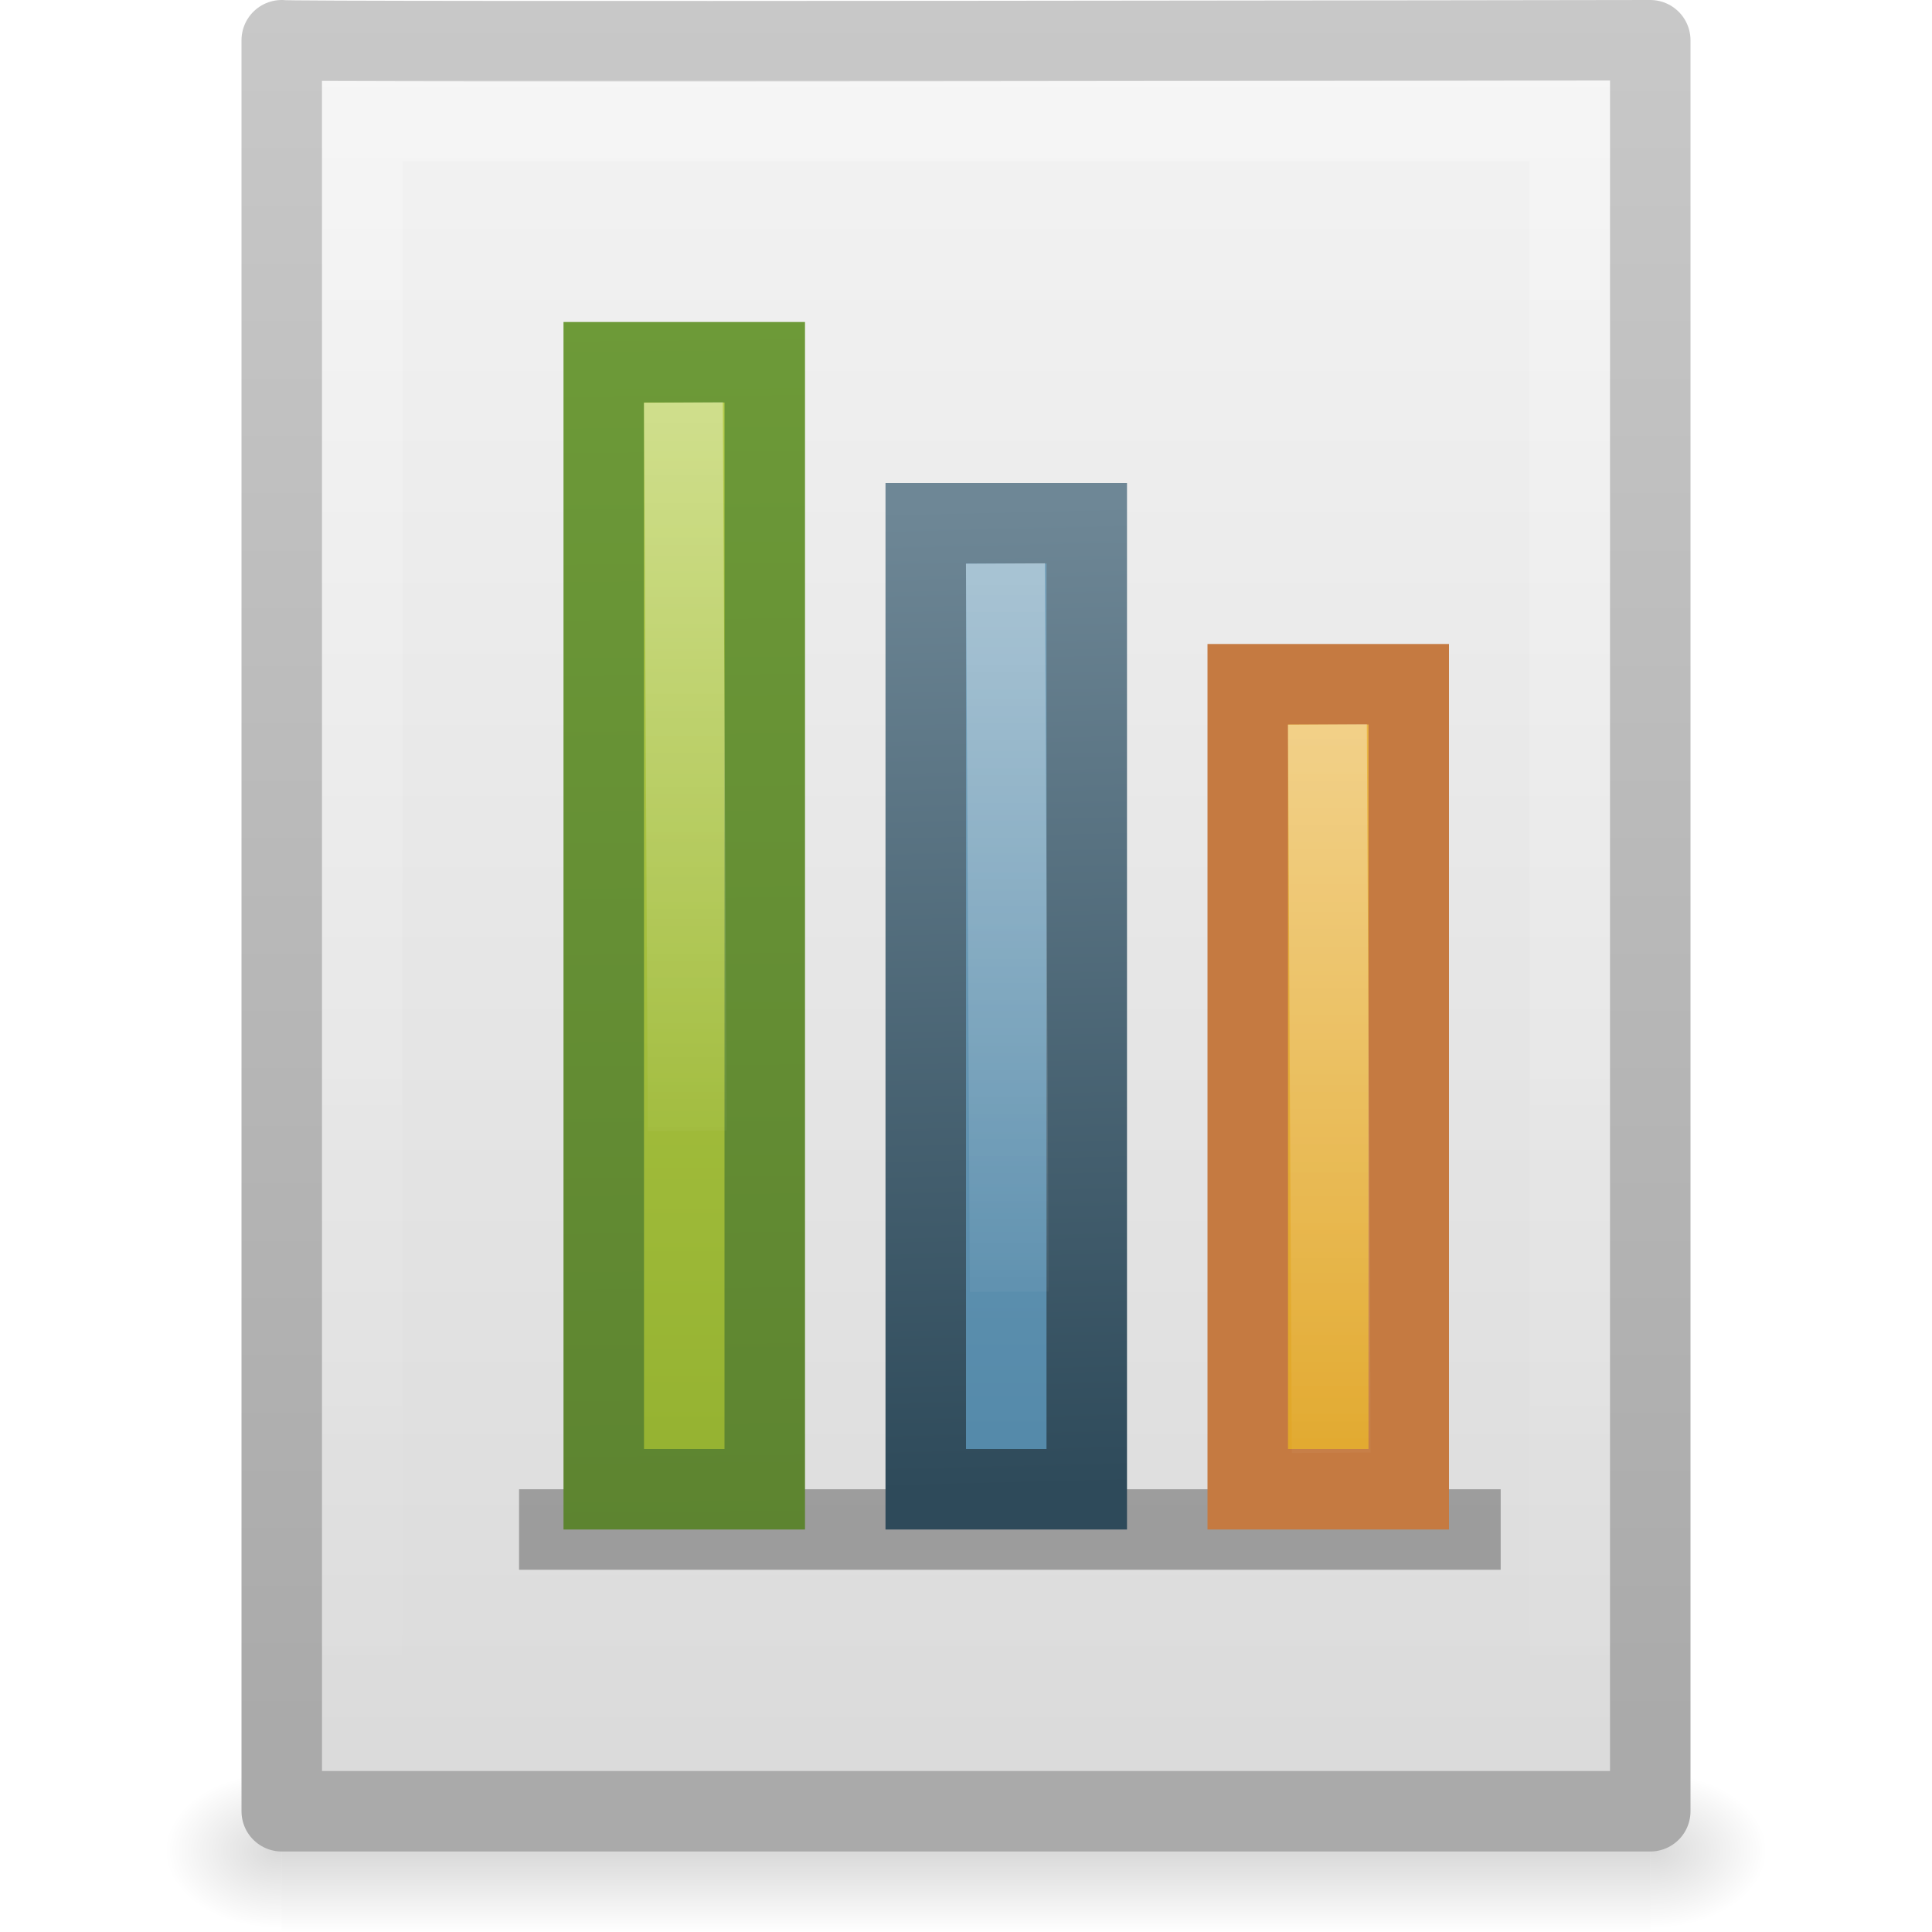
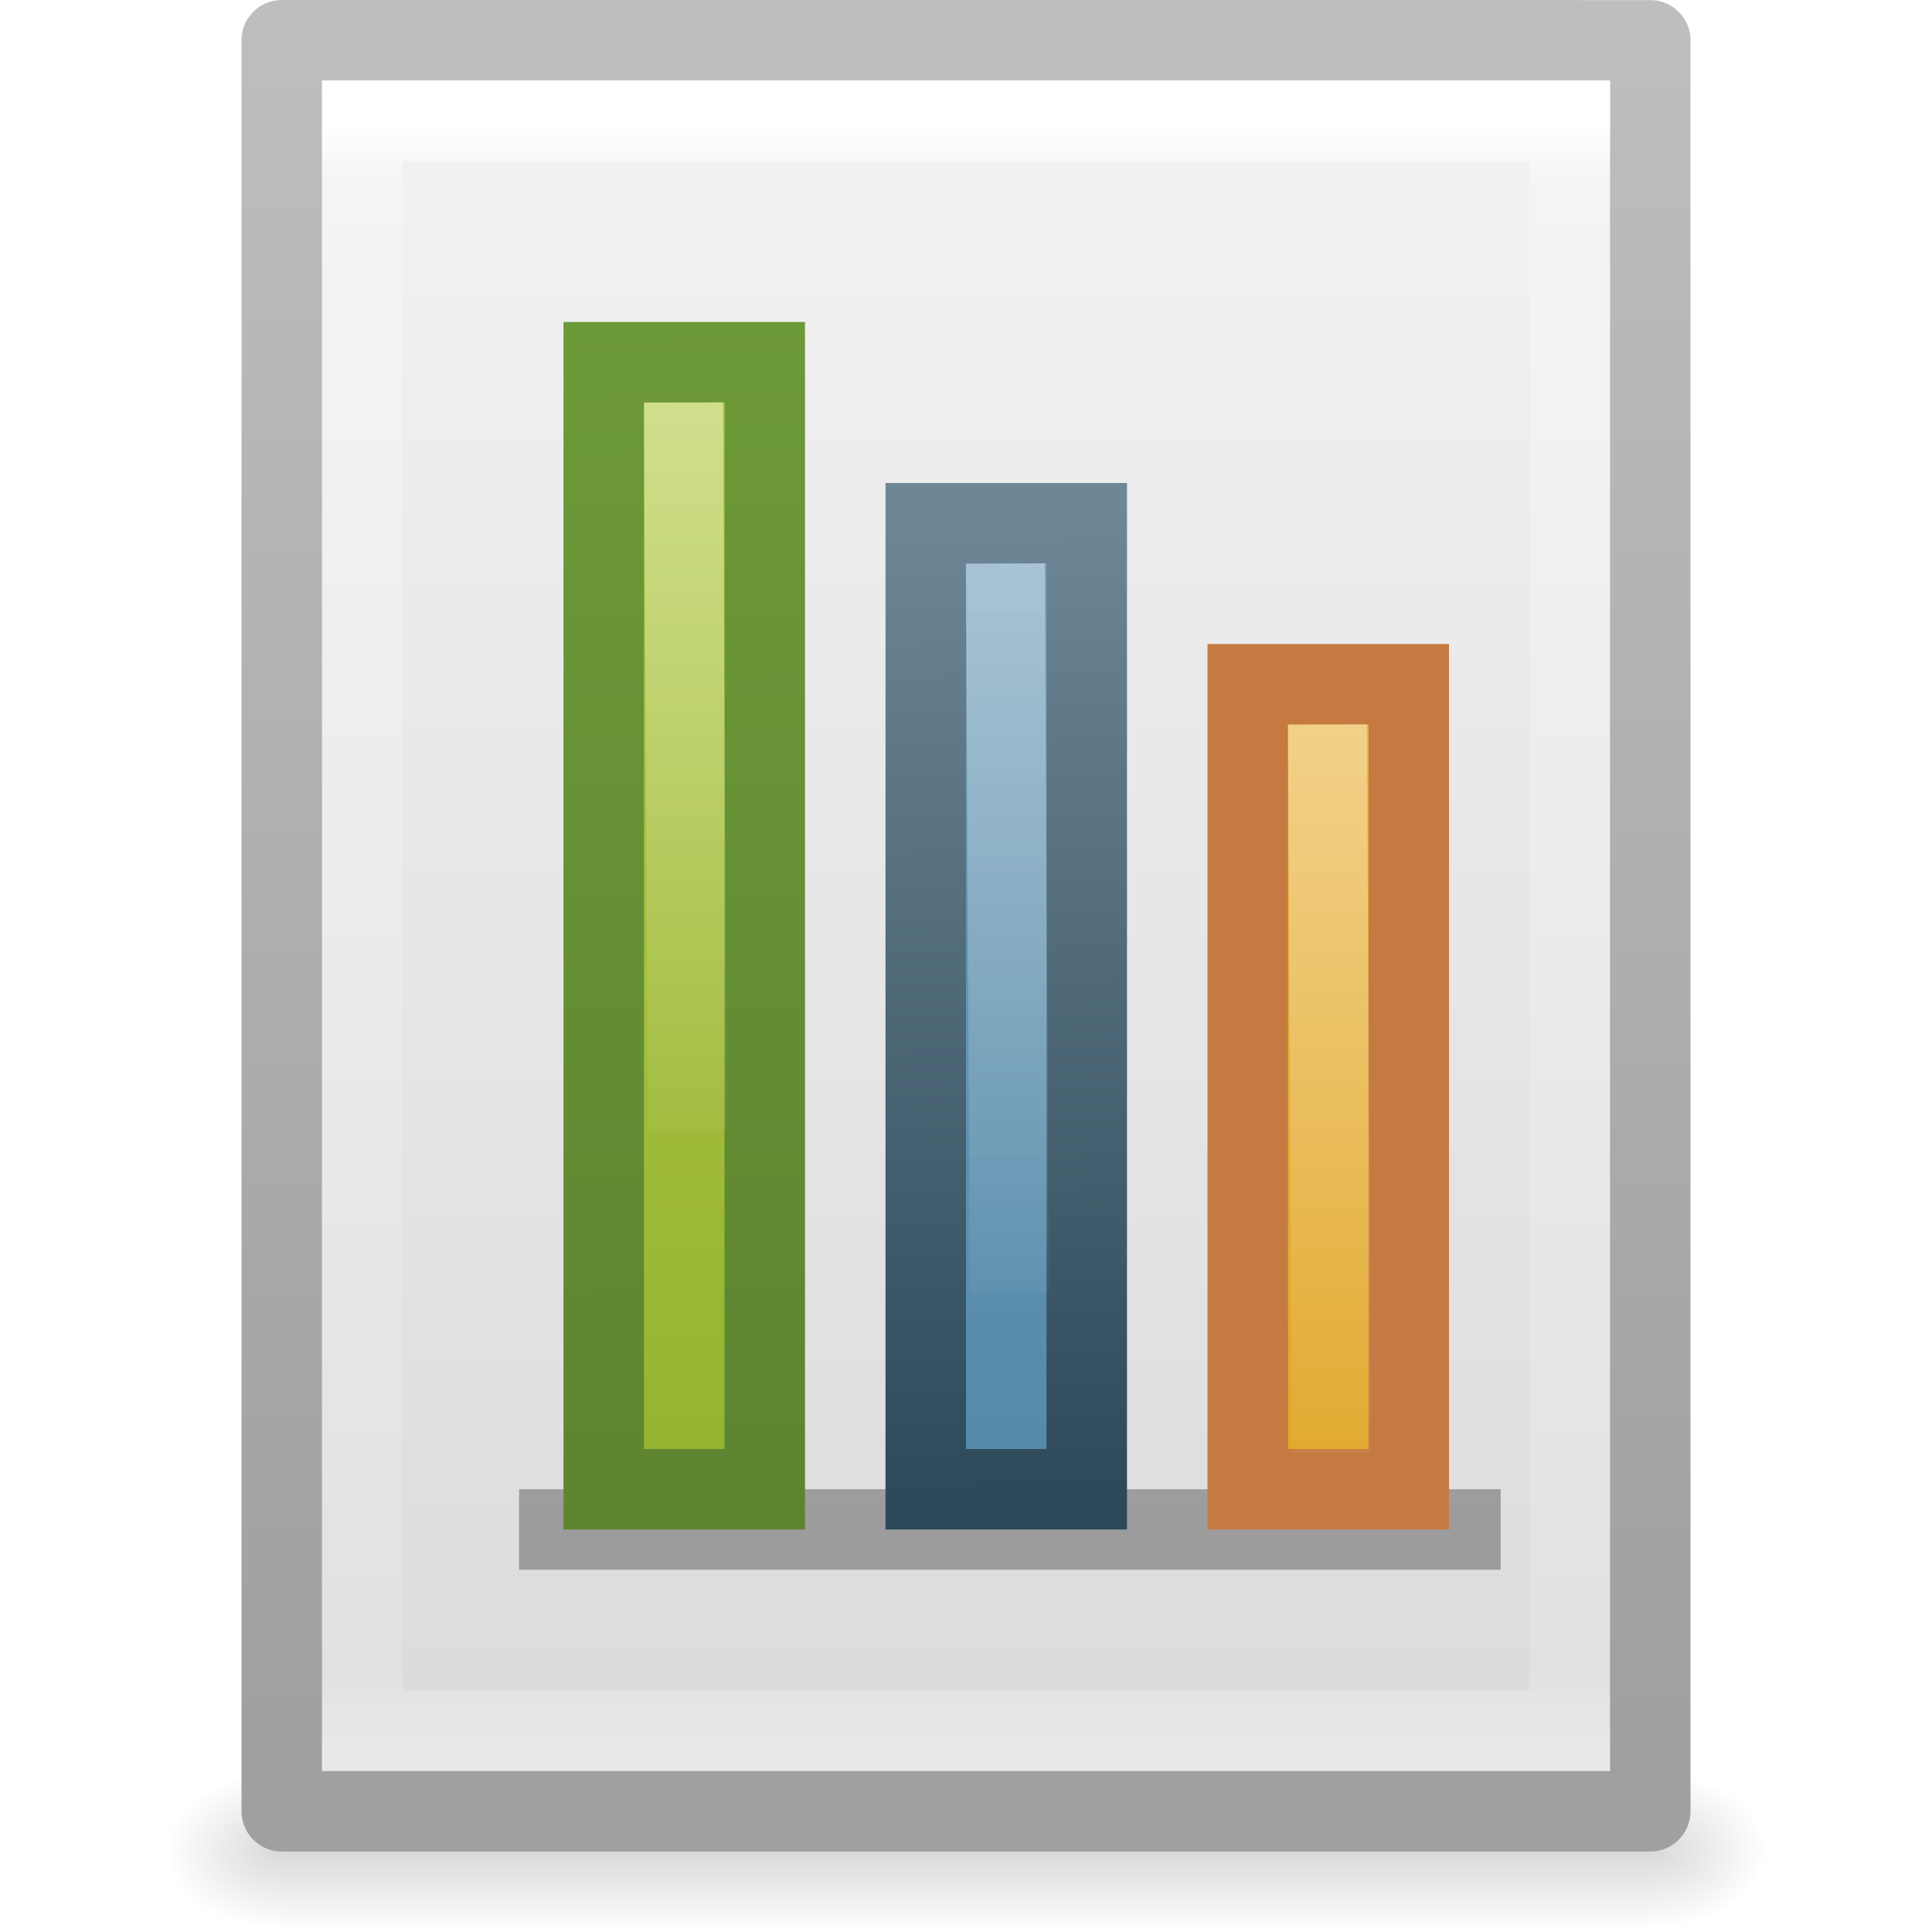
<svg xmlns="http://www.w3.org/2000/svg" xmlns:xlink="http://www.w3.org/1999/xlink" version="1.0" width="24" height="24" id="svg3396">
  <defs id="defs3398">
    <linearGradient id="linearGradient5048">
      <stop id="stop5050" style="stop-color:#000000;stop-opacity:0" offset="0" />
      <stop id="stop5056" style="stop-color:#000000;stop-opacity:1" offset="0.5" />
      <stop id="stop5052" style="stop-color:#000000;stop-opacity:0" offset="1" />
    </linearGradient>
    <linearGradient x1="302.857" y1="366.648" x2="302.857" y2="609.505" id="linearGradient2620" xlink:href="#linearGradient5048" gradientUnits="userSpaceOnUse" gradientTransform="matrix(0.0352071,0,0,0.00823529,-0.724852,18.98055)" />
    <radialGradient cx="605.714" cy="486.648" r="117.143" fx="605.714" fy="486.648" id="radialGradient2617" xlink:href="#linearGradient5060" gradientUnits="userSpaceOnUse" gradientTransform="matrix(-0.01204859,0,0,0.00823529,10.76121,18.98057)" />
    <linearGradient id="linearGradient5060">
      <stop id="stop5062" style="stop-color:#000000;stop-opacity:1" offset="0" />
      <stop id="stop5064" style="stop-color:#000000;stop-opacity:0" offset="1" />
    </linearGradient>
    <radialGradient cx="605.714" cy="486.648" r="117.143" fx="605.714" fy="486.648" id="radialGradient2614" xlink:href="#linearGradient5060" gradientUnits="userSpaceOnUse" gradientTransform="matrix(0.01204859,0,0,0.00823529,13.23879,18.98057)" />
    <linearGradient x1="-51.786" y1="50.786" x2="-51.786" y2="2.906" id="linearGradient2610" xlink:href="#linearGradient3104" gradientUnits="userSpaceOnUse" gradientTransform="matrix(0.3922135,0,0,0.4473607,29.19929,-1.2387)" />
    <linearGradient id="linearGradient3600">
      <stop id="stop3602" style="stop-color:#f4f4f4;stop-opacity:1" offset="0" />
      <stop id="stop3604" style="stop-color:#dbdbdb;stop-opacity:1" offset="1" />
    </linearGradient>
    <linearGradient x1="25.132" y1="0.985" x2="25.132" y2="47.013" id="linearGradient2608" xlink:href="#linearGradient3600" gradientUnits="userSpaceOnUse" gradientTransform="matrix(0.4857154,0,0,0.4780255,0.3428305,-0.7059501)" />
    <linearGradient id="linearGradient3211">
      <stop id="stop3213" style="stop-color:#ffffff;stop-opacity:1" offset="0" />
      <stop id="stop3215" style="stop-color:#ffffff;stop-opacity:0" offset="1" />
    </linearGradient>
    <linearGradient x1="24" y1="1.425" x2="24" y2="46.017" id="linearGradient2604" xlink:href="#linearGradient3211" gradientUnits="userSpaceOnUse" gradientTransform="matrix(0.4545444,0,0,0.4651153,1.090934,0.3372293)" />
    <linearGradient id="linearGradient3104">
      <stop id="stop3106" style="stop-color:#aaaaaa;stop-opacity:1" offset="0" />
      <stop id="stop3108" style="stop-color:#c8c8c8;stop-opacity:1" offset="1" />
    </linearGradient>
    <linearGradient id="linearGradient8589">
      <stop id="stop8591" style="stop-color:#fefefe;stop-opacity:1" offset="0" />
      <stop id="stop8593" style="stop-color:#cbcbcb;stop-opacity:1" offset="1" />
    </linearGradient>
    <linearGradient x1="32.892" y1="8.059" x2="36.358" y2="5.457" id="linearGradient2597" xlink:href="#linearGradient8589" gradientUnits="userSpaceOnUse" gradientTransform="matrix(0.4778466,0,0,0.5524833,0.3722548,-0.0761283)" />
    <linearGradient id="linearGradient3972">
      <stop id="stop3974" style="stop-color:#ffffff;stop-opacity:1" offset="0" />
      <stop id="stop3976" style="stop-color:#ffffff;stop-opacity:0" offset="1" />
    </linearGradient>
    <linearGradient id="linearGradient4168">
      <stop id="stop4170" style="stop-color:#f8cd70;stop-opacity:1" offset="0" />
      <stop id="stop4172" style="stop-color:#d99a11;stop-opacity:1" offset="1" />
    </linearGradient>
    <linearGradient id="linearGradient3993">
      <stop id="stop3995" style="stop-color:#a3c0d0;stop-opacity:1" offset="0" />
      <stop id="stop4001" style="stop-color:#427da1;stop-opacity:1" offset="1" />
    </linearGradient>
    <linearGradient id="linearGradient2490">
      <stop id="stop2492" style="stop-color:#2e4a5a;stop-opacity:1" offset="0" />
      <stop id="stop2494" style="stop-color:#6e8796;stop-opacity:1" offset="1" />
    </linearGradient>
    <linearGradient id="linearGradient2264">
      <stop id="stop2266" style="stop-color:#d7e866;stop-opacity:1" offset="0" />
      <stop id="stop2268" style="stop-color:#8cab2a;stop-opacity:1" offset="1" />
    </linearGradient>
    <linearGradient id="linearGradient3926">
      <stop id="stop3928" style="stop-color:#5d8430;stop-opacity:1" offset="0" />
      <stop id="stop3930" style="stop-color:#6d9a38;stop-opacity:1" offset="1" />
    </linearGradient>
    <linearGradient x1="34" y1="13.682" x2="34" y2="44.866" id="linearGradient3683" xlink:href="#linearGradient2264" gradientUnits="userSpaceOnUse" gradientTransform="matrix(0.7783924,0,0,1.009464,-17.85454,-22.29812)" />
    <linearGradient x1="34.644" y1="26" x2="34.644" y2="38.031" id="linearGradient3685" xlink:href="#linearGradient3972" gradientUnits="userSpaceOnUse" gradientTransform="matrix(0.6008874,0,0,0.911895,-11.05573,-18.67246)" />
    <linearGradient x1="34" y1="13.682" x2="34" y2="44.866" id="linearGradient3691" xlink:href="#linearGradient3993" gradientUnits="userSpaceOnUse" gradientTransform="matrix(0.7783924,0,0,1.009464,-13.85454,-20.29812)" />
    <linearGradient x1="34.644" y1="26" x2="34.644" y2="38.031" id="linearGradient3693" xlink:href="#linearGradient3972" gradientUnits="userSpaceOnUse" gradientTransform="matrix(0.6008874,0,0,0.911895,-7.055733,-16.67246)" />
    <linearGradient x1="34" y1="13.682" x2="34" y2="44.866" id="linearGradient3699" xlink:href="#linearGradient4168" gradientUnits="userSpaceOnUse" gradientTransform="matrix(0.7783924,0,0,1.009464,-9.854537,-18.29812)" />
    <linearGradient x1="34.644" y1="26" x2="34.644" y2="38.031" id="linearGradient3701" xlink:href="#linearGradient3972" gradientUnits="userSpaceOnUse" gradientTransform="matrix(0.6008874,0,0,0.911895,-3.055733,-14.67246)" />
    <linearGradient x1="12.685" y1="19.507" x2="12.388" y2="7.273" id="linearGradient3709" xlink:href="#linearGradient2490" gradientUnits="userSpaceOnUse" />
    <linearGradient x1="7.905" y1="20.119" x2="7.755" y2="4.881" id="linearGradient3717" xlink:href="#linearGradient3926" gradientUnits="userSpaceOnUse" gradientTransform="translate(1,0)" />
    <linearGradient xlink:href="#linearGradient3972" id="linearGradient3049" gradientUnits="userSpaceOnUse" gradientTransform="matrix(0.6008874,0,0,0.911895,-3.055733,-15.67246)" x1="34.644" y1="26" x2="34.644" y2="38.031" />
    <linearGradient xlink:href="#linearGradient4168" id="linearGradient3052" gradientUnits="userSpaceOnUse" gradientTransform="matrix(0.7783924,0,0,1.009464,-9.854537,-19.29812)" x1="34" y1="13.682" x2="34" y2="44.866" />
    <linearGradient xlink:href="#linearGradient3972" id="linearGradient3055" gradientUnits="userSpaceOnUse" gradientTransform="matrix(0.6008874,0,0,0.911895,-7.055733,-17.67246)" x1="34.644" y1="26" x2="34.644" y2="38.031" />
    <linearGradient xlink:href="#linearGradient3993" id="linearGradient3058" gradientUnits="userSpaceOnUse" gradientTransform="matrix(0.7783924,0,0,1.009464,-13.85454,-21.29812)" x1="34" y1="13.682" x2="34" y2="44.866" />
    <linearGradient xlink:href="#linearGradient2490" id="linearGradient3060" gradientUnits="userSpaceOnUse" x1="12.685" y1="19.507" x2="12.388" y2="7.273" gradientTransform="translate(0,-1)" />
    <linearGradient xlink:href="#linearGradient3972" id="linearGradient3063" gradientUnits="userSpaceOnUse" gradientTransform="matrix(0.6008874,0,0,0.911895,-11.05573,-19.67246)" x1="34.644" y1="26" x2="34.644" y2="38.031" />
    <linearGradient xlink:href="#linearGradient2264" id="linearGradient3066" gradientUnits="userSpaceOnUse" gradientTransform="matrix(0.7783924,0,0,1.009464,-17.85454,-23.29812)" x1="34" y1="13.682" x2="34" y2="44.866" />
    <linearGradient xlink:href="#linearGradient3926" id="linearGradient3068" gradientUnits="userSpaceOnUse" gradientTransform="translate(1,-1)" x1="7.905" y1="20.119" x2="7.755" y2="4.881" />
    <linearGradient xlink:href="#linearGradient8589" id="linearGradient3071" gradientUnits="userSpaceOnUse" gradientTransform="matrix(0.4778466,0,0,0.5524833,0.3722548,-0.0761283)" x1="32.892" y1="8.059" x2="36.358" y2="5.457" />
    <linearGradient xlink:href="#linearGradient3211" id="linearGradient3075" gradientUnits="userSpaceOnUse" gradientTransform="matrix(0.4545444,0,0,0.4651153,1.090934,0.3372293)" x1="24" y1="1.425" x2="24" y2="46.017" />
    <linearGradient xlink:href="#linearGradient3600" id="linearGradient3079" gradientUnits="userSpaceOnUse" gradientTransform="matrix(0.4857154,0,0,0.4780255,0.3428305,-0.7059501)" x1="25.132" y1="0.985" x2="25.132" y2="47.013" />
    <linearGradient xlink:href="#linearGradient3104" id="linearGradient3081" gradientUnits="userSpaceOnUse" gradientTransform="matrix(0.3922135,0,0,0.4473607,29.19929,-1.2387)" x1="-51.786" y1="50.786" x2="-51.786" y2="2.906" />
    <radialGradient xlink:href="#linearGradient5060" id="radialGradient3084" gradientUnits="userSpaceOnUse" gradientTransform="matrix(0.01204859,0,0,0.00823529,13.23879,18.98057)" cx="605.714" cy="486.648" fx="605.714" fy="486.648" r="117.143" />
    <radialGradient xlink:href="#linearGradient5060" id="radialGradient3087" gradientUnits="userSpaceOnUse" gradientTransform="matrix(-0.01204859,0,0,0.00823529,10.76121,18.98057)" cx="605.714" cy="486.648" fx="605.714" fy="486.648" r="117.143" />
    <linearGradient xlink:href="#linearGradient5048" id="linearGradient3090" gradientUnits="userSpaceOnUse" gradientTransform="matrix(0.0352071,0,0,0.00823529,-0.724852,18.98055)" x1="302.857" y1="366.648" x2="302.857" y2="609.505" />
+     <linearGradient xlink:href="#linearGradient2264" id="linearGradient3069" gradientUnits="userSpaceOnUse" gradientTransform="matrix(0.7783924,0,0,1.009464,-17.85454,-23.29812)" x1="34" y1="13.682" x2="34" y2="44.866" />
+     <linearGradient xlink:href="#linearGradient3926" id="linearGradient3072" gradientUnits="userSpaceOnUse" gradientTransform="translate(1,-1)" x1="7.905" y1="20.119" x2="7.755" y2="4.881" />
+     <linearGradient xlink:href="#linearGradient3972" id="linearGradient3074" gradientUnits="userSpaceOnUse" gradientTransform="matrix(0.6008874,0,0,0.911895,-11.05573,-19.67246)" x1="34.644" y1="26" x2="34.644" y2="38.031" />
+     <linearGradient xlink:href="#linearGradient3993" id="linearGradient3076" gradientUnits="userSpaceOnUse" gradientTransform="matrix(0.7783924,0,0,1.009464,-13.85454,-21.29812)" x1="34" y1="13.682" x2="34" y2="44.866" />
+     <linearGradient xlink:href="#linearGradient2490" id="linearGradient3078" gradientUnits="userSpaceOnUse" gradientTransform="translate(0,-1)" x1="12.685" y1="19.507" x2="12.388" y2="7.273" />
+     <linearGradient xlink:href="#linearGradient3972" id="linearGradient3080" gradientUnits="userSpaceOnUse" gradientTransform="matrix(0.6008874,0,0,0.911895,-7.055733,-17.67246)" x1="34.644" y1="26" x2="34.644" y2="38.031" />
+     <linearGradient xlink:href="#linearGradient4168" id="linearGradient3082" gradientUnits="userSpaceOnUse" gradientTransform="matrix(0.7783924,0,0,1.009464,-9.854537,-19.29812)" x1="34" y1="13.682" x2="34" y2="44.866" />
+     <linearGradient xlink:href="#linearGradient3972" id="linearGradient3084" gradientUnits="userSpaceOnUse" gradientTransform="matrix(0.6008874,0,0,0.911895,-3.055733,-15.67246)" x1="34.644" y1="26" x2="34.644" y2="38.031" />
+     <linearGradient x1="302.857" y1="366.648" x2="302.857" y2="609.505" id="linearGradient3826" xlink:href="#linearGradient5048-4" gradientUnits="userSpaceOnUse" gradientTransform="matrix(0.0352071,0,0,0.0082353,-0.724852,26.98055)" />
+     <linearGradient id="linearGradient5048-4">
+       <stop id="stop5050-9" style="stop-color:#000000;stop-opacity:0" offset="0" />
+       <stop id="stop5056-9" style="stop-color:#000000;stop-opacity:1" offset="0.5" />
+       <stop id="stop5052-7" style="stop-color:#000000;stop-opacity:0" offset="1" />
+     </linearGradient>
+     <radialGradient cx="605.714" cy="486.648" r="117.143" fx="605.714" fy="486.648" id="radialGradient3048" xlink:href="#linearGradient5060-3" gradientUnits="userSpaceOnUse" gradientTransform="matrix(-0.01204859,0,0,0.0082353,10.76121,26.98056)" />
+     <linearGradient id="linearGradient5060-3">
+       <stop id="stop5062-8" style="stop-color:#000000;stop-opacity:1" offset="0" />
+       <stop id="stop5064-8" style="stop-color:#000000;stop-opacity:0" offset="1" />
+     </linearGradient>
+     <radialGradient cx="605.714" cy="486.648" r="117.143" fx="605.714" fy="486.648" id="radialGradient3045" xlink:href="#linearGradient5060-3" gradientUnits="userSpaceOnUse" gradientTransform="matrix(0.01204859,0,0,0.0082353,13.23879,26.98056)" />
+     <linearGradient id="linearGradient3118">
+       <stop id="stop3120" style="stop-color:#000000;stop-opacity:1" offset="0" />
+       <stop id="stop3122" style="stop-color:#000000;stop-opacity:0" offset="1" />
+     </linearGradient>
+     <linearGradient x1="25.132" y1="0.985" x2="25.132" y2="47.013" id="linearGradient3122" xlink:href="#linearGradient3600-4" gradientUnits="userSpaceOnUse" gradientTransform="matrix(0.4857154,0,0,0.4780251,0.3428289,7.294046)" />
+     <linearGradient id="linearGradient3600-4">
+       <stop id="stop3602-7" style="stop-color:#f4f4f4;stop-opacity:1" offset="0" />
+       <stop id="stop3604-6" style="stop-color:#dbdbdb;stop-opacity:1" offset="1" />
+     </linearGradient>
+     <linearGradient x1="-51.786" y1="50.786" x2="-51.786" y2="2.906" id="linearGradient3124" xlink:href="#linearGradient3104-5" gradientUnits="userSpaceOnUse" gradientTransform="matrix(0.3922136,0,0,0.4473603,29.1993,6.761297)" />
+     <linearGradient id="linearGradient3104-5">
+       <stop id="stop3106-6" style="stop-color:#a0a0a0;stop-opacity:1" offset="0" />
+       <stop id="stop3108-9" style="stop-color:#bebebe;stop-opacity:1" offset="1" />
+     </linearGradient>
+     <linearGradient x1="24" y1="5.564" x2="24" y2="43" id="linearGradient3119" xlink:href="#linearGradient3977" gradientUnits="userSpaceOnUse" gradientTransform="matrix(0.4054051,0,0,0.5405406,2.269687,6.527032)" />
+     <linearGradient id="linearGradient3977">
+       <stop id="stop3979" style="stop-color:#ffffff;stop-opacity:1" offset="0" />
+       <stop id="stop3981" style="stop-color:#ffffff;stop-opacity:0.235" offset="0.036" />
+       <stop id="stop3983" style="stop-color:#ffffff;stop-opacity:0.157" offset="0.951" />
+       <stop id="stop3985" style="stop-color:#ffffff;stop-opacity:0.392" offset="1" />
+     </linearGradient>
+     <linearGradient y2="43" x2="24" y1="5.564" x1="24" gradientTransform="matrix(0.4054051,0,0,0.5405406,2.269687,6.527032)" gradientUnits="userSpaceOnUse" id="linearGradient3144" xlink:href="#linearGradient3977" />
  </defs>
-   <rect style="opacity:0.15;fill:url(#linearGradient3090);fill-opacity:1;fill-rule:nonzero;stroke:none;stroke-width:1;marker:none;visibility:visible;display:inline;overflow:visible" id="rect2879" y="22" x="3.5" height="2" width="17" />
-   <path style="opacity:0.15;fill:url(#radialGradient3087);fill-opacity:1;fill-rule:nonzero;stroke:none;stroke-width:1;marker:none;visibility:visible;display:inline;overflow:visible" id="path2881" d="m 3.5,22 c 0,0 0,2 0,2 C 2.88,24.004 2,23.552 2,23 2,22.448 2.692,22 3.5,22 z" />
-   <path style="opacity:0.15;fill:url(#radialGradient3084);fill-opacity:1;fill-rule:nonzero;stroke:none;stroke-width:1;marker:none;visibility:visible;display:inline;overflow:visible" id="path2883" d="m 20.5,22 c 0,0 0,2 0,2 0.62,0.004 1.5,-0.448 1.5,-1 0,-0.552 -0.692,-1 -1.5,-1 z" />
-   <path style="fill:url(#linearGradient3079);fill-opacity:1;stroke:url(#linearGradient3081);stroke-width:1;stroke-linecap:butt;stroke-linejoin:round;stroke-miterlimit:4;stroke-opacity:1;stroke-dasharray:none;stroke-dashoffset:0;display:inline" id="path4160" d="M 3.5,0.5 C 3.416,0.527 20.5,0.5 20.5,0.5 c 0,5.729 3.9e-5,16.271 3.9e-5,22 -5.667,0 -11.333,0 -17,0 0,-7.333 0,-14.667 0,-22 z" />
-   <rect style="opacity:0.3;fill:#000000;fill-opacity:1;fill-rule:nonzero;stroke:none;stroke-width:1;marker:none;visibility:visible;display:inline;overflow:visible;enable-background:accumulate" id="rect3980" y="18.5" x="6.448" ry="0" rx="0.938" height="1" width="12.194" />
-   <path style="opacity:0.24;fill:none;stroke:url(#linearGradient3075);stroke-width:1;stroke-linecap:butt;stroke-linejoin:miter;stroke-miterlimit:4;stroke-opacity:1;stroke-dasharray:none;stroke-dashoffset:0;display:inline" id="path2435" d="m 19.5,1 c 0,5.208 0,15.292 0,20.5 -5,0 -10,0 -15,0 0,-6.667 0,-13.333 0,-20 3.437,0 12.063,0 15.5,0" />
-   <path style="fill:url(#linearGradient3066);fill-opacity:1;fill-rule:nonzero;stroke:url(#linearGradient3068);stroke-width:1;stroke-linecap:square;stroke-linejoin:miter;stroke-miterlimit:4;stroke-opacity:1;stroke-dasharray:none;stroke-dashoffset:0;marker:none;visibility:visible;display:inline;overflow:visible;enable-background:accumulate" id="path3677" d="m 9.5,4.5 0,14 -2,0 0,-14 2,0 z" />
-   <path style="opacity:0.4;fill:none;stroke:url(#linearGradient3063);stroke-width:0.98;stroke-linecap:square;stroke-linejoin:miter;stroke-miterlimit:4;stroke-opacity:1;stroke-dasharray:none;stroke-dashoffset:0;marker:none;visibility:visible;display:inline;overflow:visible;enable-background:accumulate" id="path3681" d="m 8.492,5.49 0.043,8.067" />
-   <path style="fill:url(#linearGradient3058);fill-opacity:1;fill-rule:nonzero;stroke:url(#linearGradient3060);stroke-width:1;stroke-linecap:square;stroke-linejoin:miter;stroke-miterlimit:4;stroke-opacity:1;stroke-dasharray:none;stroke-dashoffset:0;marker:none;visibility:visible;display:inline;overflow:visible;enable-background:accumulate" id="path3687" d="m 13.5,6.5 0,12 -2,0 0,-12 2,0 z" />
-   <path style="opacity:0.4;fill:none;stroke:url(#linearGradient3055);stroke-width:0.98;stroke-linecap:square;stroke-linejoin:miter;stroke-miterlimit:4;stroke-opacity:1;stroke-dasharray:none;stroke-dashoffset:0;marker:none;visibility:visible;display:inline;overflow:visible;enable-background:accumulate" id="path3689" d="m 12.492,7.49 0.043,8.067" />
-   <path style="fill:url(#linearGradient3052);fill-opacity:1;fill-rule:nonzero;stroke:#c57a41;stroke-width:1;stroke-linecap:square;stroke-linejoin:miter;stroke-miterlimit:4;stroke-opacity:1;stroke-dasharray:none;stroke-dashoffset:0;marker:none;visibility:visible;display:inline;overflow:visible;enable-background:accumulate" id="path3695" d="m 17.5,8.5 0,10 -2,0 0,-10 2,0 z" />
-   <path style="opacity:0.4;fill:none;stroke:url(#linearGradient3049);stroke-width:0.98;stroke-linecap:square;stroke-linejoin:miter;stroke-miterlimit:4;stroke-opacity:1;stroke-dasharray:none;stroke-dashoffset:0;marker:none;visibility:visible;display:inline;overflow:visible;enable-background:accumulate" id="path3697" d="m 16.492,9.49 0.043,8.067" />
+   <g transform="translate(0,-8)" id="layer1">
+     <rect width="17" height="2" x="3.5" y="30" id="rect2879" style="opacity:0.15;fill:url(#linearGradient3826);fill-opacity:1;fill-rule:nonzero;stroke:none;stroke-width:1;marker:none;visibility:visible;display:inline;overflow:visible" />
+     <path d="m 3.5,30 c 0,0 0,2 0,2 C 2.88,32.004 2,31.552 2,31 2,30.448 2.692,30 3.5,30 z" id="path2881" style="opacity:0.15;fill:url(#radialGradient3048);fill-opacity:1;fill-rule:nonzero;stroke:none;stroke-width:1;marker:none;visibility:visible;display:inline;overflow:visible" />
+     <path d="m 20.5,30 c 0,0 0,2 0,2 0.62,0.004 1.5,-0.448 1.5,-1 0,-0.552 -0.692,-1 -1.5,-1 z" id="path2883" style="opacity:0.15;fill:url(#radialGradient3045);fill-opacity:1;fill-rule:nonzero;stroke:none;stroke-width:1;marker:none;visibility:visible;display:inline;overflow:visible" />
+     <path d="m 3.5,8.5 c 3.896,0 17,0.001 17,0.001 l 2.1e-5,21.999 c 0,0 -11.333,0 -17,0 0,-7.333 0,-14.667 0,-22 z" id="path4160-3" style="fill:url(#linearGradient3122);fill-opacity:1;stroke:url(#linearGradient3124);stroke-width:1;stroke-linecap:butt;stroke-linejoin:round;stroke-miterlimit:4;stroke-opacity:1;stroke-dasharray:none;stroke-dashoffset:0;display:inline" />
+     <path d="m 19.5,29.5 -15,0 0,-20 15,0 z" id="rect6741-1" style="fill:none;stroke:url(#linearGradient3144);stroke-width:1;stroke-linecap:round;stroke-linejoin:miter;stroke-miterlimit:4;stroke-opacity:1;stroke-dasharray:none;stroke-dashoffset:0" />
+   </g>
+   <g id="g3060">
+     <rect width="12.194" height="1" rx="0.938" ry="0" x="6.448" y="18.5" id="rect3980" style="opacity:0.3;fill:#000000;fill-opacity:1;fill-rule:nonzero;stroke:none;stroke-width:1;marker:none;visibility:visible;display:inline;overflow:visible;enable-background:accumulate" />
+     <path d="m 9.5,4.5 0,14 -2,0 0,-14 2,0 z" id="path3677" style="fill:url(#linearGradient3069);fill-opacity:1;fill-rule:nonzero;stroke:url(#linearGradient3072);stroke-width:1;stroke-linecap:square;stroke-linejoin:miter;stroke-miterlimit:4;stroke-opacity:1;stroke-dasharray:none;stroke-dashoffset:0;marker:none;visibility:visible;display:inline;overflow:visible;enable-background:accumulate" />
+     <path d="m 8.492,5.49 0.043,8.067" id="path3681" style="opacity:0.4;fill:none;stroke:url(#linearGradient3074);stroke-width:0.98;stroke-linecap:square;stroke-linejoin:miter;stroke-miterlimit:4;stroke-opacity:1;stroke-dasharray:none;stroke-dashoffset:0;marker:none;visibility:visible;display:inline;overflow:visible;enable-background:accumulate" />
+     <path d="m 13.5,6.5 0,12 -2,0 0,-12 2,0 z" id="path3687" style="fill:url(#linearGradient3076);fill-opacity:1;fill-rule:nonzero;stroke:url(#linearGradient3078);stroke-width:1;stroke-linecap:square;stroke-linejoin:miter;stroke-miterlimit:4;stroke-opacity:1;stroke-dasharray:none;stroke-dashoffset:0;marker:none;visibility:visible;display:inline;overflow:visible;enable-background:accumulate" />
+     <path d="m 12.492,7.49 0.043,8.067" id="path3689" style="opacity:0.4;fill:none;stroke:url(#linearGradient3080);stroke-width:0.98;stroke-linecap:square;stroke-linejoin:miter;stroke-miterlimit:4;stroke-opacity:1;stroke-dasharray:none;stroke-dashoffset:0;marker:none;visibility:visible;display:inline;overflow:visible;enable-background:accumulate" />
+     <path d="m 17.5,8.5 0,10 -2,0 0,-10 2,0 z" id="path3695" style="fill:url(#linearGradient3082);fill-opacity:1;fill-rule:nonzero;stroke:#c57a41;stroke-width:1;stroke-linecap:square;stroke-linejoin:miter;stroke-miterlimit:4;stroke-opacity:1;stroke-dasharray:none;stroke-dashoffset:0;marker:none;visibility:visible;display:inline;overflow:visible;enable-background:accumulate" />
+     <path d="m 16.492,9.49 0.043,8.067" id="path3697" style="opacity:0.4;fill:none;stroke:url(#linearGradient3084);stroke-width:0.98;stroke-linecap:square;stroke-linejoin:miter;stroke-miterlimit:4;stroke-opacity:1;stroke-dasharray:none;stroke-dashoffset:0;marker:none;visibility:visible;display:inline;overflow:visible;enable-background:accumulate" />
+   </g>
</svg>
